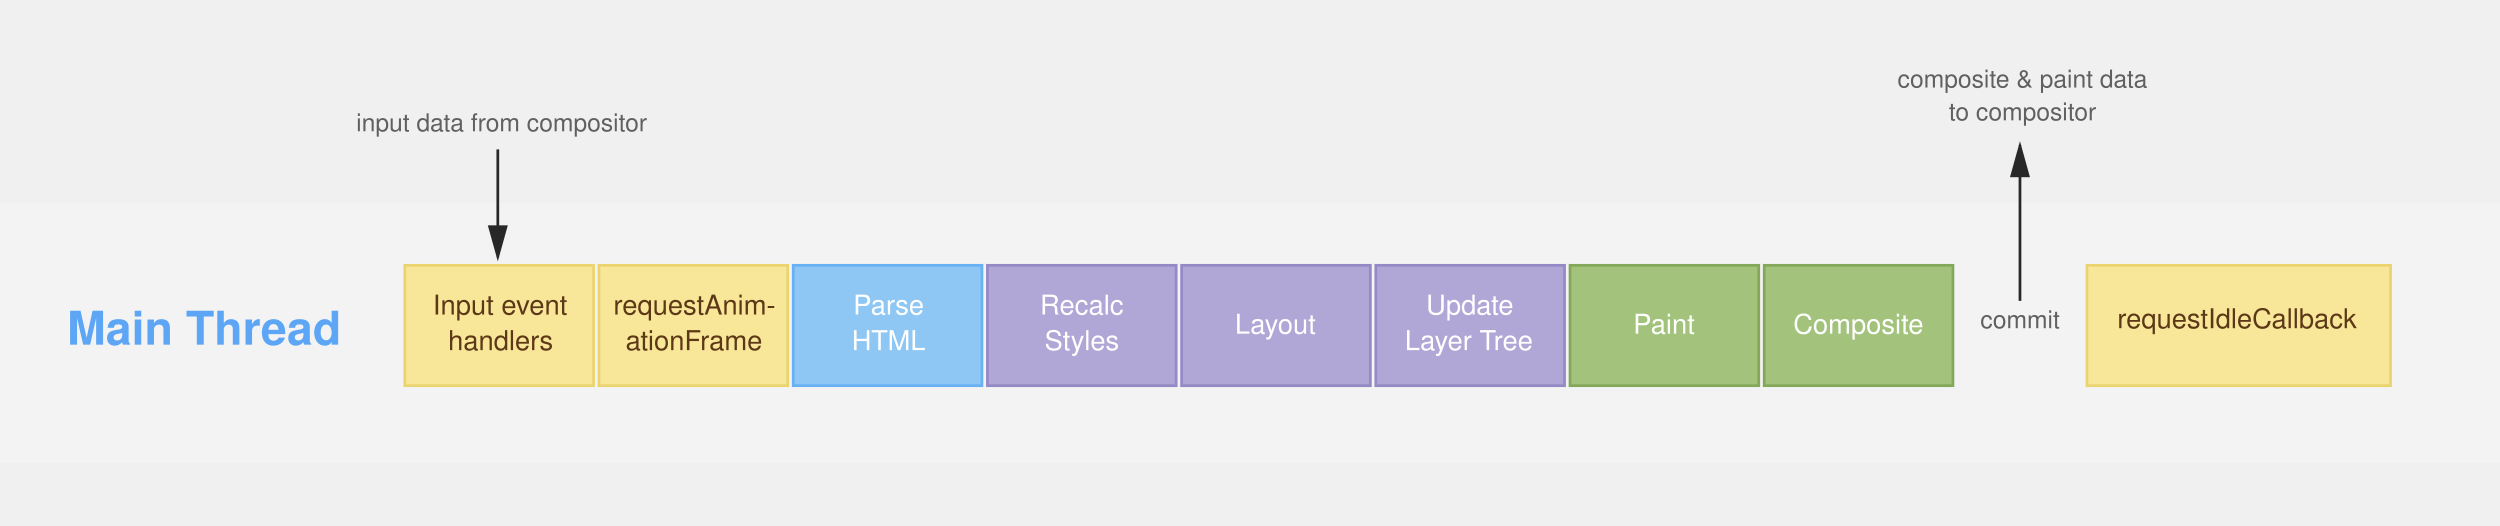
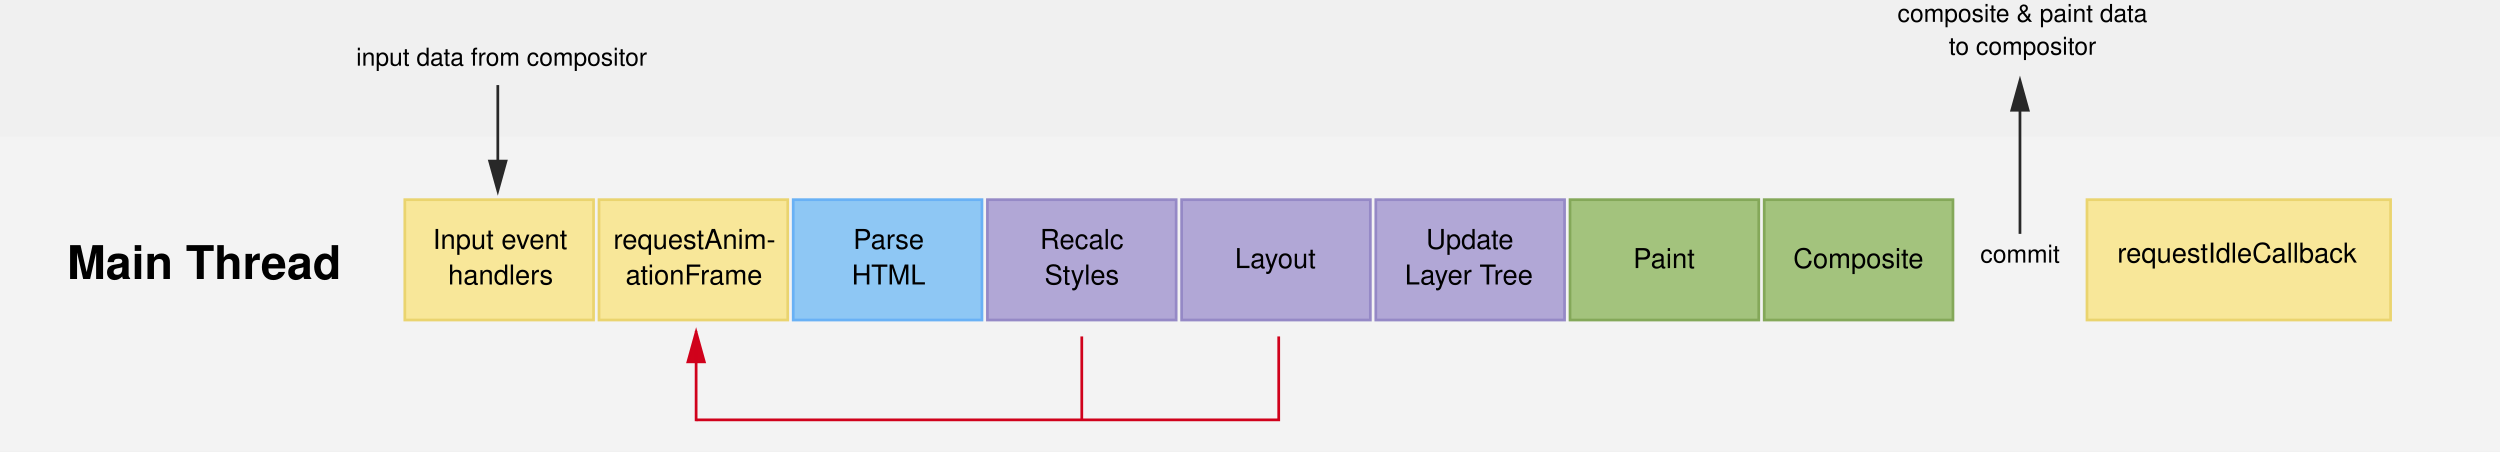
- <svg xmlns="http://www.w3.org/2000/svg" width="914" height="192" viewBox="0 0 914 192">
+ <svg xmlns="http://www.w3.org/2000/svg" width="914" height="165" viewBox="0 0 914 165">
  <g fill="none" fill-rule="evenodd">
-     <path fill="#F3F3F3" d="M0 74h914v95H0z" />
-     <text font-family="Helvetica" font-size="17" font-weight="bold" fill="#5DA5F5">
-       <tspan x="24.5" y="126">Main Thread</tspan>
+     <path d="M0 50h914v115H0V50z" fill="#F3F3F3" />
+     <text fill="#5DA5F5" font-family="Helvetica-Bold, Helvetica" font-size="17" font-weight="bold" transform="translate(0 -1)">
+       <tspan x="24.5" y="103" fill="#000">Main Thread</tspan>
    </text>
-     <path stroke="#EAD46F" fill="#F8E799" d="M148 97h69v44h-69z" />
-     <path d="M738.5 109.5V53.49m0 0l-3 10.8h6l-3-10.8zM182 55.11v38.578m0 0l3-10.8h-6l3 10.8z" stroke="#282828" stroke-linecap="square" fill="#282828" />
-     <text font-family="Helvetica" font-size="10" fill="#5C3817">
-       <tspan x="158.259" y="115">Input event</tspan>
-       <tspan x="163.82" y="128">handlers</tspan>
+     <path d="M148 73h69v44h-69V73z" stroke="#EAD46F" fill="#F8E799" />
+     <path d="M738.5 85.5V29.49 85.5zm0-56.01l-3 10.8h6l-3-10.8zM182 31.11v38.578V31.11zm0 38.578l3-10.8h-6l3 10.8z" stroke="#282828" fill="#282828" />
+     <text fill="#5C3817" font-family="Helvetica" font-size="10" transform="translate(0 -1)">
+       <tspan x="158.259" y="92" fill="#000">Input event</tspan>
    </text>
-     <path stroke="#EAD46F" fill="#F8E799" d="M219 97h69v44h-69z" />
-     <text font-family="Helvetica" font-size="10" fill="#5C3817">
-       <tspan x="224.266" y="115">requestAnim-</tspan>
-       <tspan x="228.712" y="128">ationFrame</tspan>
+     <text fill="#5C3817" font-family="Helvetica" font-size="10" transform="translate(0 -1)">
+       <tspan x="163.82" y="105" fill="#000">handlers</tspan>
    </text>
-     <path stroke="#69B1F5" fill="#8EC7F4" d="M290 97h69v44h-69z" />
-     <text font-family="Helvetica" font-size="10" fill="#FFF">
-       <tspan x="311.938" y="115">Parse </tspan>
-       <tspan x="311.389" y="128">HTML</tspan>
+     <path d="M219 73h69v44h-69V73z" stroke="#EAD46F" fill="#F8E799" />
+     <text fill="#5C3817" font-family="Helvetica" font-size="10" transform="translate(0 -1)">
+       <tspan x="224.266" y="92" fill="#000">requestAnim-</tspan>
    </text>
-     <path stroke="#9589C6" fill="#B1A7D6" d="M361 97h69v44h-69z" />
-     <text font-family="Helvetica" font-size="10" fill="#FFF">
-       <tspan x="380.217" y="115">Recalc</tspan>
-       <tspan x="381.884" y="128">Styles</tspan>
+     <text fill="#5C3817" font-family="Helvetica" font-size="10" transform="translate(0 -1)">
+       <tspan x="228.712" y="105" fill="#000">ationFrame</tspan>
    </text>
-     <path stroke="#9589C6" fill="#B1A7D6" d="M432 97h69v44h-69z" />
-     <text font-family="Helvetica" font-size="10" fill="#FFF">
-       <tspan x="451.488" y="122">Layout</tspan>
+     <path d="M290 73h69v44h-69V73z" stroke="#69B1F5" fill="#8EC7F4" />
+     <text fill="#FFF" font-family="Helvetica" font-size="10" transform="translate(0 -1)">
+       <tspan x="311.938" y="92" fill="#000">Parse</tspan>
    </text>
-     <path stroke="#9589C6" fill="#B1A7D6" d="M503 97h69v44h-69z" />
-     <text font-family="Helvetica" font-size="10" fill="#FFF">
-       <tspan x="521.377" y="115">Update</tspan>
-       <tspan x="513.594" y="128">Layer Tree</tspan>
+     <text fill="#FFF" font-family="Helvetica" font-size="10" transform="translate(0 -1)">
+       <tspan x="311.389" y="105" fill="#000">HTML</tspan>
    </text>
-     <path stroke="#84A859" fill="#A3C37D" d="M574 97h69v44h-69z" />
-     <text font-family="Helvetica" font-size="10" fill="#FFF">
-       <tspan x="597.104" y="122">Paint</tspan>
+     <path d="M361 73h69v44h-69V73z" stroke="#9589C6" fill="#B1A7D6" />
+     <text fill="#FFF" font-family="Helvetica" font-size="10" transform="translate(0 -1)">
+       <tspan x="380.217" y="92" fill="#000">Recalc</tspan>
    </text>
-     <path stroke="#84A859" fill="#A3C37D" d="M645 97h69v44h-69z" />
-     <text font-family="Helvetica" font-size="10" fill="#FFF">
-       <tspan x="655.601" y="122">Composite</tspan>
+     <text fill="#FFF" font-family="Helvetica" font-size="10" transform="translate(0 -1)">
+       <tspan x="381.884" y="105" fill="#000">Styles</tspan>
    </text>
-     <path stroke="#EAD46F" fill="#F8E799" d="M763 97h111v44H763z" />
-     <text font-family="Helvetica" font-size="10" fill="#5C3817">
-       <tspan x="774.086" y="120">requestIdleCallback</tspan>
+     <path d="M432 73h69v44h-69V73z" stroke="#9589C6" fill="#B1A7D6" />
+     <text fill="#FFF" font-family="Helvetica" font-size="10" transform="translate(0 -1)">
+       <tspan x="451.488" y="99" fill="#000">Layout</tspan>
    </text>
-     <text font-family="Helvetica" font-size="9" fill="#606060">
-       <tspan x="724" y="120">commit</tspan>
+     <path d="M503 73h69v44h-69V73z" stroke="#9589C6" fill="#B1A7D6" />
+     <text fill="#FFF" font-family="Helvetica" font-size="10" transform="translate(0 -1)">
+       <tspan x="521.377" y="92" fill="#000">Update</tspan>
    </text>
-     <text font-family="Helvetica" font-size="9" fill="#606060">
-       <tspan x="130.225" y="48">input data from compositor</tspan>
+     <text fill="#FFF" font-family="Helvetica" font-size="10" transform="translate(0 -1)">
+       <tspan x="513.594" y="105" fill="#000">Layer Tree</tspan>
    </text>
-     <text font-family="Helvetica" font-size="9" fill="#606060">
-       <tspan x="693.722" y="32">composite &amp; paint data</tspan>
-       <tspan x="712.489" y="44">to compositor</tspan>
+     <path d="M574 73h69v44h-69V73z" stroke="#84A859" fill="#A3C37D" />
+     <text fill="#FFF" font-family="Helvetica" font-size="10" transform="translate(0 -1)">
+       <tspan x="597.104" y="99" fill="#000">Paint</tspan>
    </text>
+     <path d="M645 73h69v44h-69V73z" stroke="#84A859" fill="#A3C37D" />
+     <text fill="#FFF" font-family="Helvetica" font-size="10" transform="translate(0 -1)">
+       <tspan x="655.601" y="99" fill="#000">Composite</tspan>
+     </text>
+     <path d="M763 73h111v44H763V73z" stroke="#EAD46F" fill="#F8E799" />
+     <text fill="#5C3817" font-family="Helvetica" font-size="10" transform="translate(0 -1)">
+       <tspan x="774.086" y="97" fill="#000">requestIdleCallback</tspan>
+     </text>
+     <text fill="#606060" font-family="Helvetica" font-size="9" transform="translate(0 -1)">
+       <tspan x="724" y="97" fill="#000">commit</tspan>
+     </text>
+     <text fill="#606060" font-family="Helvetica" font-size="9" transform="translate(0 -1)">
+       <tspan x="130.225" y="25" fill="#000">input data from compositor</tspan>
+     </text>
+     <text fill="#606060" font-family="Helvetica" font-size="9" transform="translate(0 -1)">
+       <tspan x="693.722" y="9" fill="#000">composite &amp; paint data</tspan>
+     </text>
+     <text fill="#606060" font-family="Helvetica" font-size="9" transform="translate(0 -1)">
+       <tspan x="712.489" y="21" fill="#000">to compositor</tspan>
+     </text>
+     <path d="M254.5 153.5v-32.016m0 0l-3 10.8h6l-3-10.8z" stroke="#D0011B" stroke-linecap="square" fill="#D0021B" />
+     <path d="M467.5 123.5v30m-72-30v30m72.002 0h-212.34" stroke="#D0011B" stroke-linecap="square" />
  </g>
</svg>
